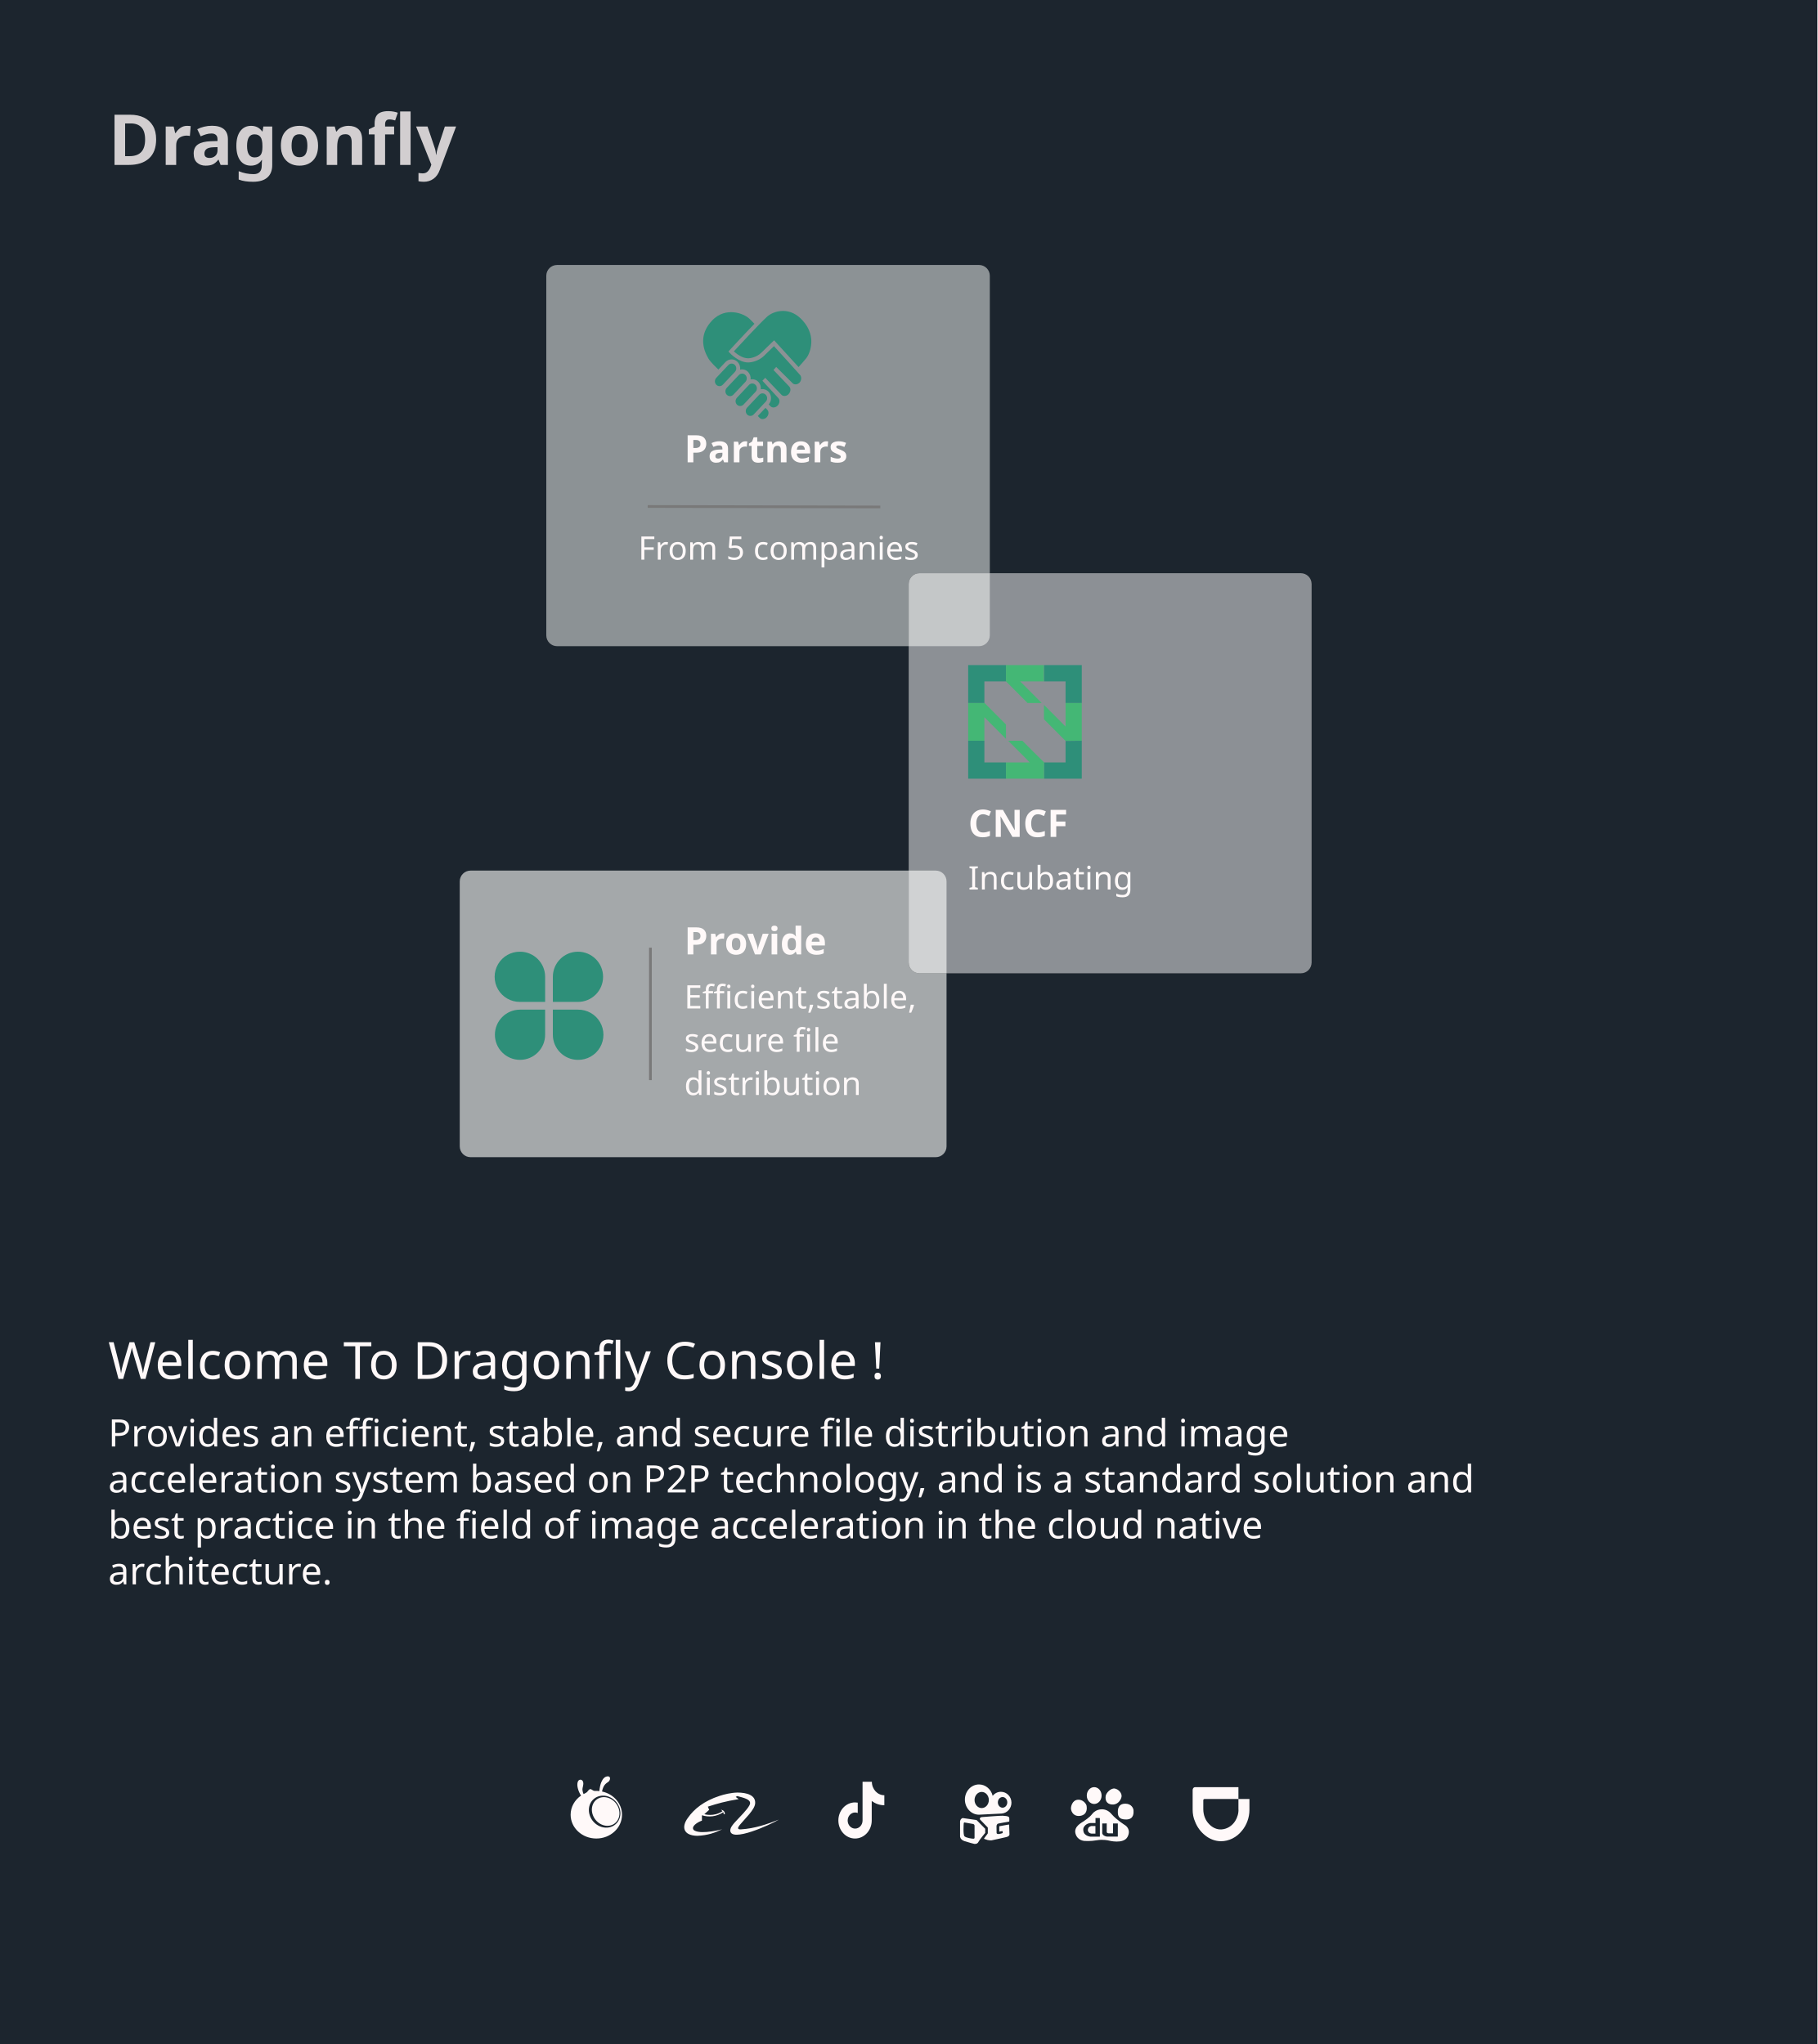
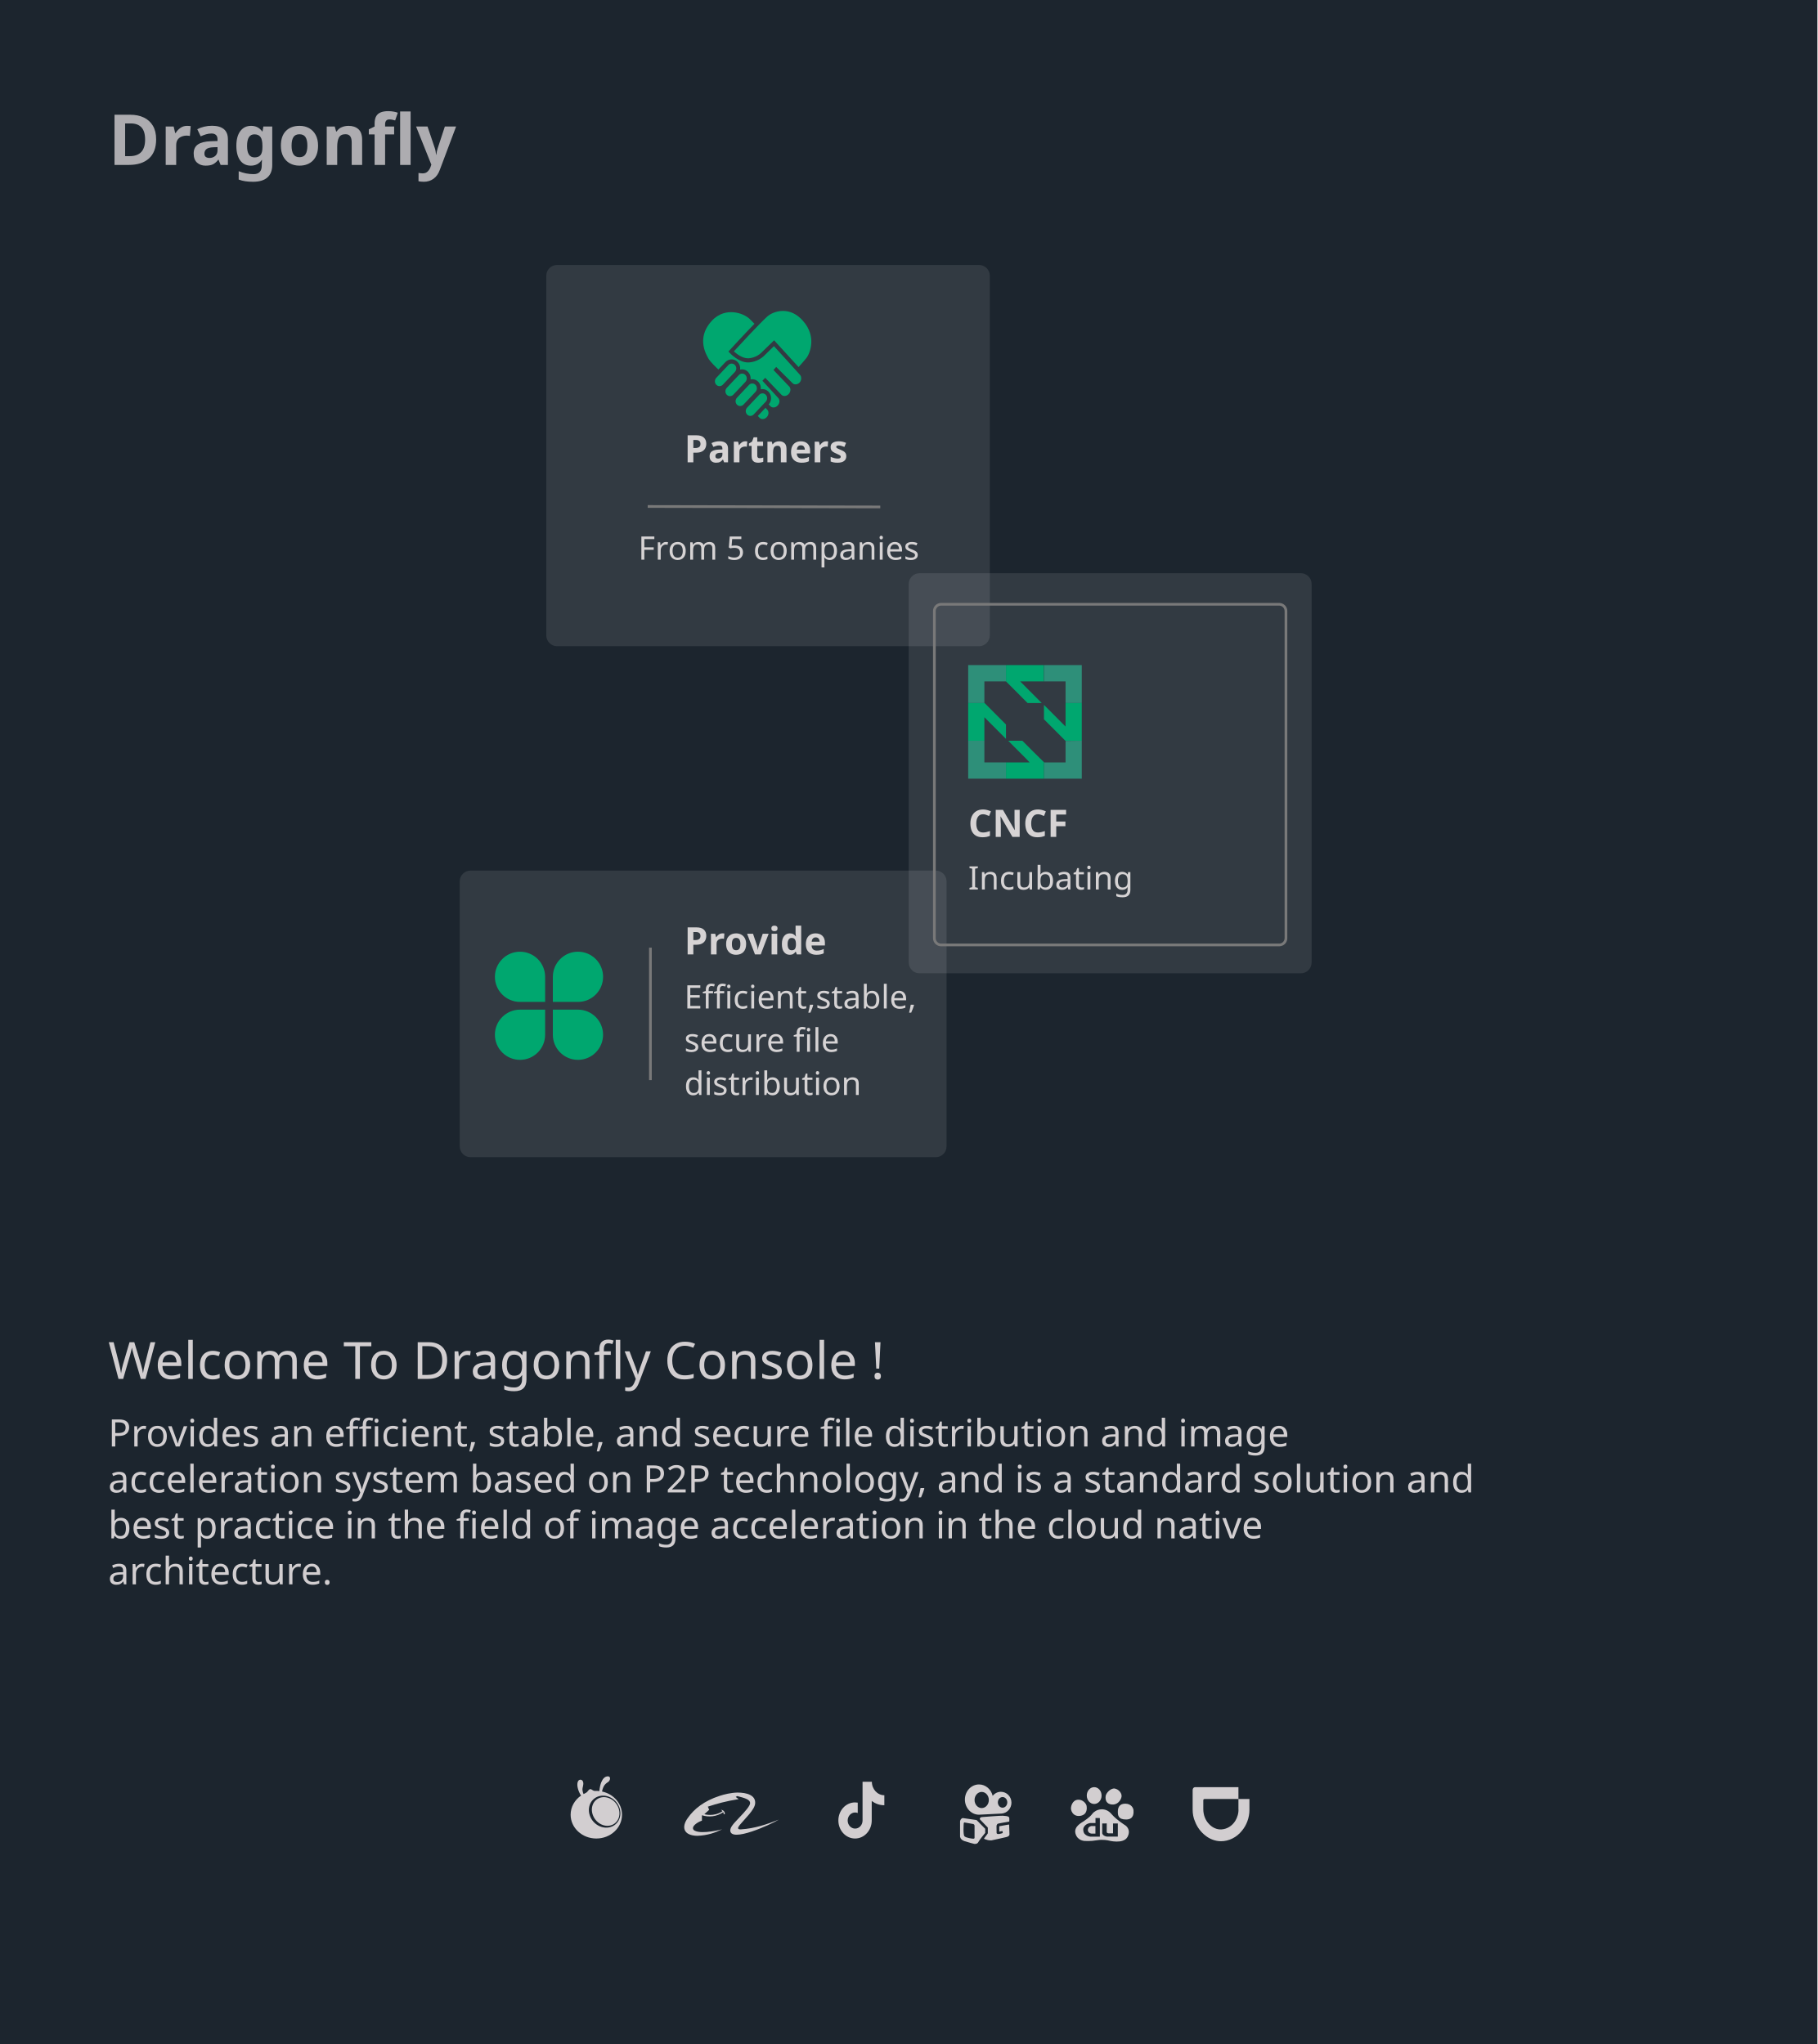
<svg xmlns="http://www.w3.org/2000/svg" xmlns:xlink="http://www.w3.org/1999/xlink" width="672px" height="756px" viewBox="0 0 672 756" version="1.1">
  <defs>
-     <rect id="path-npb9p13qta-1" x="0" y="0" width="131" height="127" rx="3" />
+     <rect id="path-kxnp6eis6--1" x="0" y="0" width="131" height="127" rx="3" />
  </defs>
-   <g fill="none" fill-rule="evenodd">
-     <path fill="#1C252E" fill-rule="nonzero" d="M0 0h672v756H0z" />
-     <text fill="#FFF9F9" fill-rule="nonzero" font-family="MabryPro-Light, Mabry Pro" font-size="14" font-weight="300">
-       <tspan x="40" y="535">Provides an efficient, stable, and secure file distribution and image</tspan>
-     </text>
-     <text fill="#FFF9F9" fill-rule="nonzero" font-family="MabryPro-Light, Mabry Pro" font-size="14" font-weight="300">
-       <tspan x="40" y="552">acceleration system based on P2P technology, and is a standard solution and</tspan>
-     </text>
-     <text fill="#FFF9F9" fill-rule="nonzero" font-family="MabryPro-Light, Mabry Pro" font-size="14" font-weight="300">
-       <tspan x="40" y="569">best practice in the field of image acceleration in the cloud native</tspan>
-     </text>
-     <text fill="#FFF9F9" fill-rule="nonzero" font-family="MabryPro-Light, Mabry Pro" font-size="14" font-weight="300">
-       <tspan x="40" y="586">architecture.</tspan>
-     </text>
-     <path fill="#FFF9F9" fill-rule="nonzero" d="M363.051 672.075c.1-.006 7.2-.576 7.672-.502.472.075 2.362.019 2.455.743.094.715 0 1.412 0 1.412s-4.195.724-4.289.818-.434.428-.415.928c.02.503.02 2.454.037 2.51.02.056.114.428.833.352.566-.058 1.13-.255 1.346-.335a.126.126 0 0 0 .083-.13l-.04-.504a.133.133 0 0 0-.157-.118l-1.081.213v-2.007l3.504-.623a.124.124 0 0 1 .147.116l.115 3.4s.2.844-1.273 1.142c-1.473.299-5.006 1.171-5.347 1.188-.34.02-.907.02-1.492-.13a12 12 0 0 1-1.184-.396.143.143 0 0 1-.064-.22l1.29-1.722a.36.36 0 0 0 .072-.217v-1.9a.38.38 0 0 0-.108-.262l-2.76-2.853a.34.34 0 0 1-.09-.288c.032-.226.178-.582.746-.615m-1.868 1.167a.3.3 0 0 0-.179-.09l-4.957-.716a.34.34 0 0 0-.206.024c-.216.099-.688.391-.841 1.115v5.728s.07 1.143 1.671 1.672c1.602.529 3.557 1.003 3.557 1.003s1.09.209 1.532-.668c.44-.879 2.537-3.386 2.537-3.386v-1.52zm-1.293 6.828c-.511-.013-2.59-.294-3.245-.878-.594-.529-.297-4.697-.297-4.697s.011-.484.297-.432l3.302.584s.41.237.41.572v4.501c0 .002.044.365-.467.35M374 666.747c0-2.224-1.746-4.029-3.9-4.029a3.85 3.85 0 0 0-3.04 1.504c-.572-2.426-2.619-4.222-5.057-4.222-2.88 0-5.216 2.505-5.216 5.595s2.336 5.595 5.216 5.595q.226 0 .45-.024l7.793-.395.103-.004.11-.007-.003-.002c1.986-.187 3.544-1.912 3.544-4.011m-11.001 1.991c-1.457 0-2.64-1.336-2.64-2.986s1.183-2.987 2.64-2.987 2.64 1.337 2.64 2.987-1.183 2.986-2.64 2.986m7.72-.137c-.962 0-1.742-.881-1.742-1.97 0-1.09.78-1.97 1.741-1.97s1.742.88 1.742 1.97-.78 1.97-1.742 1.97" />
-     <rect width="164" height="141" x="202" y="98" fill="#FDFEFD" fill-rule="nonzero" opacity=".499" rx="4" />
-     <rect width="180" height="106" x="170" y="322" fill="#FFFFFE" fill-rule="nonzero" opacity=".6" rx="4" />
-     <text fill="#FFF9F9" fill-opacity=".8" fill-rule="nonzero" font-family="MabryPro-Bold, Mabry Pro" font-size="26" font-weight="bold">
-       <tspan x="40" y="61">Dragonfly</tspan>
-     </text>
-     <text fill="#FFF9F9" fill-rule="nonzero" font-family="MabryPro-Light, Mabry Pro" font-size="19" font-weight="300">
-       <tspan x="40" y="510">Welcome To Dragonfly Console !</tspan>
-     </text>
-     <g fill-rule="nonzero" opacity=".5">
-       <rect width="149" height="148" fill="#000" rx="4" transform="translate(336 212)" />
-       <rect width="149" height="148" fill="#FBFBFB" rx="4" transform="translate(336 212)" />
+   <g id="页面-1" stroke="none" stroke-width="1" fill="none" fill-rule="evenodd">
+     <g id="dragonfly">
+       <rect id="矩形" fill="#1C252E" fill-rule="nonzero" x="0" y="0" width="672" height="756" />
+       <text id="Provides-an-efficient,-stable,-and-secure-file-distribution-and-image" fill="#FFF9F9" fill-rule="nonzero" opacity="0.8" font-family="MabryPro-Light, Mabry Pro" font-size="14" font-weight="300">
+         <tspan x="40" y="535">Provides an efficient, stable, and secure file distribution and image</tspan>
+       </text>
+       <text id="acceleration-system-based-on-P2P-technology,-and-is-a-standard-solution-and" fill="#FFF9F9" fill-rule="nonzero" opacity="0.8" font-family="MabryPro-Light, Mabry Pro" font-size="14" font-weight="300">
+         <tspan x="40" y="552">acceleration system based on P2P technology, and is a standard solution and
+                 </tspan>
+       </text>
+       <text id="best-practice-in-the-field-of-image-acceleration-in-the-cloud-native" fill="#FFF9F9" fill-rule="nonzero" opacity="0.8" font-family="MabryPro-Light, Mabry Pro" font-size="14" font-weight="300">
+         <tspan x="40" y="569">best practice in the field of image acceleration in the cloud native</tspan>
+       </text>
+       <text id="architecture." fill="#FFF9F9" fill-rule="nonzero" opacity="0.8" font-family="MabryPro-Light, Mabry Pro" font-size="14" font-weight="300">
+         <tspan x="40" y="586">architecture.</tspan>
+       </text>
+       <g id="kuaishou_1" opacity="0.8" transform="translate(355, 660)" fill="#FFF9F9" fill-rule="nonzero">
+         <path d="M8.051,12.075 C8.152,12.069 15.251,11.499 15.723,11.573 C16.195,11.648 18.085,11.592 18.178,12.316 C18.272,13.031 18.178,13.728 18.178,13.728 C18.178,13.728 13.983,14.452 13.889,14.546 C13.796,14.639 13.455,14.974 13.474,15.474 C13.494,15.977 13.494,17.928 13.511,17.984 C13.531,18.04 13.625,18.412 14.344,18.336 C14.91,18.278 15.474,18.081 15.69,18.001 C15.744,17.98 15.779,17.928 15.773,17.87 L15.734,17.367 C15.727,17.29 15.653,17.234 15.576,17.249 L14.495,17.462 L14.495,15.455 L17.999,14.832 C18.074,14.819 18.144,14.873 18.146,14.948 L18.261,18.347 C18.261,18.347 18.46,19.192 16.988,19.49 C15.515,19.789 11.982,20.661 11.641,20.678 C11.3,20.698 10.734,20.698 10.149,20.547 C9.736,20.442 9.227,20.253 8.965,20.152 C8.875,20.118 8.845,20.008 8.901,19.933 L10.19,18.21 C10.239,18.147 10.263,18.07 10.263,17.993 L10.263,16.093 C10.263,15.994 10.223,15.902 10.155,15.831 L7.396,12.978 C7.322,12.9 7.289,12.795 7.304,12.69 C7.337,12.464 7.483,12.108 8.051,12.075 Z M6.183,13.242 C6.135,13.193 6.072,13.163 6.004,13.152 L1.047,12.436 C0.977,12.423 0.905,12.43 0.841,12.46 C0.625,12.559 0.153,12.851 0,13.575 L0,19.303 C0,19.303 0.07,20.446 1.671,20.975 C3.273,21.504 5.228,21.978 5.228,21.978 C5.228,21.978 6.319,22.187 6.76,21.31 C7.199,20.431 9.297,17.924 9.297,17.924 L9.297,16.405 L6.183,13.242 Z M4.89,20.07 C4.379,20.057 2.301,19.776 1.645,19.192 C1.051,18.663 1.348,14.495 1.348,14.495 C1.348,14.495 1.359,14.011 1.645,14.063 L4.947,14.647 C4.947,14.647 5.357,14.884 5.357,15.219 L5.357,19.72 C5.357,19.722 5.401,20.085 4.89,20.07 L4.89,20.07 Z M19,6.747 C19,4.523 17.254,2.718 15.1,2.718 C13.872,2.718 12.775,3.305 12.061,4.222 C11.488,1.796 9.441,0 7.003,0 C4.123,0 1.787,2.505 1.787,5.595 C1.787,8.685 4.123,11.19 7.003,11.19 C7.153,11.19 7.304,11.181 7.453,11.166 L15.246,10.771 C15.281,10.769 15.314,10.769 15.349,10.767 L15.458,10.76 L15.456,10.758 C17.442,10.571 19,8.846 19,6.747 Z M7.999,8.738 C6.542,8.738 5.36,7.402 5.36,5.752 C5.36,4.102 6.542,2.765 7.999,2.765 C9.456,2.765 10.638,4.102 10.638,5.752 C10.638,7.402 9.456,8.738 7.999,8.738 L7.999,8.738 Z M15.718,8.601 C14.757,8.601 13.977,7.72 13.977,6.631 C13.977,5.541 14.757,4.66 15.718,4.66 C16.68,4.66 17.46,5.541 17.46,6.631 C17.46,7.72 16.68,8.601 15.718,8.601 Z" id="形状" />
+       </g>
+       <rect id="矩形" fill="#FDFEFD" fill-rule="nonzero" opacity="0.1" x="202" y="98" width="164" height="141" rx="4" />
+       <rect id="矩形" fill="#FFFFFE" fill-rule="nonzero" opacity="0.1" x="170" y="322" width="180" height="106" rx="4" />
+       <text id="Dragonfly" fill-opacity="0.8" fill="#FFF9F9" fill-rule="nonzero" opacity="0.8" font-family="MabryPro-Bold, Mabry Pro" font-size="26" font-weight="bold">
+         <tspan x="40" y="61">Dragonfly</tspan>
+       </text>
+       <text id="Welcome-To-Dragonfly-Console-!" fill="#FFF9F9" fill-rule="nonzero" opacity="0.8" font-family="MabryPro-Light, Mabry Pro" font-size="19" font-weight="300">
+         <tspan x="40" y="510">Welcome To Dragonfly Console !</tspan>
+       </text>
+       <g id="矩形" opacity="0.1" transform="translate(336, 212)" fill-rule="nonzero">
+         <g id="path-1-link" fill="#000000">
+           <rect id="path-1" x="0" y="0" width="149" height="148" rx="4" />
+         </g>
+         <g id="path-1-link" fill="#FBFBFB">
+           <rect id="path-1" x="0" y="0" width="149" height="148" rx="4" />
+         </g>
+       </g>
+       <text id="Partners" fill="#FFF9F9" fill-rule="nonzero" opacity="0.8" font-family="MabryPro-Bold, Mabry Pro" font-size="14" font-weight="bold">
+         <tspan x="253" y="171">Partners</tspan>
+       </text>
+       <g id="路径" transform="translate(358, 246)" fill-rule="nonzero">
+         <polygon fill="#2E8F79" points="5.99 27.977 0 27.977 0 42 13.977 42 13.977 35.99 5.99 35.99">
+                 </polygon>
+         <polygon fill="#2E8F79" points="36.01 35.99 28.023 35.99 28.023 42 42 42 42 27.977 36.01 28.046">
+                 </polygon>
+         <polygon fill="#2E8F79" points="0 14.023 6.059 14.023 5.99 13.954 5.99 6.01 13.977 6.01 13.977 0 0 0">
+                 </polygon>
+         <path d="M28.023,0 L28.023,6.01 L36.01,6.01 L36.01,14.023 L42,14.023 L42,0 C41.931,0 28.023,0 28.023,0 Z" fill="#2E8F79" />
+         <polygon fill="#00A76F" points="27.197 14.023 19.21 6.01 27.954 6.01 27.954 0 13.977 0 13.977 6.01 21.964 14.023">
+                 </polygon>
+         <polygon fill="#00A76F" points="20.036 27.977 14.803 27.977 21.413 34.609 22.721 35.99 13.977 35.99 13.977 42 28.023 42 28.023 35.921 24.03 31.984">
+                 </polygon>
+         <polygon fill="#00A76F" points="36.01 14.023 36.01 22.727 34.633 21.345 28.023 14.714 28.023 20.033 31.948 23.97 35.941 27.977 42 27.977 42 14.023">
+                 </polygon>
+         <polygon fill="#00A76F" points="13.977 21.967 6.059 14.023 0 14.023 0 27.977 5.99 27.977 5.99 19.273 13.977 27.286">
+                 </polygon>
+       </g>
+       <text id="Provide" fill="#FFF9F9" fill-rule="nonzero" opacity="0.8" font-family="MabryPro-Bold, Mabry Pro" font-size="14" font-weight="bold">
+         <tspan x="253" y="353">Provide</tspan>
+       </text>
+       <text id="CNCF" fill="#FFF9F9" fill-rule="nonzero" opacity="0.8" font-family="MabryPro-Bold, Mabry Pro" font-size="14" font-weight="bold">
+         <tspan x="358" y="309.531">CNCF</tspan>
+       </text>
+       <text id="Incubating" fill="#FFF9F9" fill-rule="nonzero" opacity="0.8" font-family="MabryPro-Light, Mabry Pro" font-size="12" font-weight="300">
+         <tspan x="358" y="329">Incubating</tspan>
+       </text>
+       <text id="From-5-companies" fill="#FFF9F9" fill-rule="nonzero" opacity="0.8" font-family="MabryPro-Light, Mabry Pro" font-size="12" font-weight="300">
+         <tspan x="236" y="207">From 5 companies</tspan>
+       </text>
+       <text id="Efficient,stable," fill="#FFF9F9" fill-rule="nonzero" opacity="0.8" font-family="MabryPro-Light, Mabry Pro" font-size="12" font-weight="300">
+         <tspan x="253" y="373">Efficient,stable,</tspan>
+       </text>
+       <text id="secure-file" fill="#FFF9F9" fill-rule="nonzero" opacity="0.8" font-family="MabryPro-Light, Mabry Pro" font-size="12" font-weight="300">
+         <tspan x="253" y="389">secure file</tspan>
+       </text>
+       <text id="distribution" fill="#FFF9F9" fill-rule="nonzero" opacity="0.8" font-family="MabryPro-Light, Mabry Pro" font-size="12" font-weight="300">
+         <tspan x="253" y="405">distribution</tspan>
+       </text>
+       <g id="path-3-Clipped" transform="translate(345, 223)">
+         <mask id="mask-kxnp6eis6--2" fill="white">
+           <use xlink:href="#path-kxnp6eis6--1" />
+         </mask>
+         <g id="path-npb9p13qta-1" />
+         <path d="M3,0 L128,0 C129.657,0 131,1.343 131,3 L131,124 C131,125.657 129.657,127 128,127 L3,127 C1.343,127 0,125.657 0,124 L0,3 C0,1.343 1.343,0 3,0 Z" id="path-3" stroke="#797979" stroke-width="2" mask="url(#mask-kxnp6eis6--2)" />
+       </g>
+       <line x1="239.5" y1="187.329" x2="325.5" y2="187.5" id="路径-6" stroke="#797979" />
+       <g id="ANT-black" opacity="0.8" transform="translate(211, 657)" fill="#FFF9F9" fill-rule="nonzero">
+         <path d="M13.786,0 C14.966,0 14.681,1.571 13.867,2.089 C13.053,2.607 12.489,3.11 12.1,3.997 C11.871,4.517 11.706,5.06 11.608,5.615 C15.84,6.503 19,10.009 19,14.199 C19,19.059 14.747,23 9.5,23 C4.253,23 0,19.059 0,14.199 C0,11.299 1.514,8.726 3.849,7.123 C3.279,6.239 2.878,5.314 2.645,4.347 C2.275,2.81 2.55,1.496 3.37,1.277 C4.189,1.057 4.838,1.85 4.674,3.048 C4.509,4.247 4.245,4.468 4.426,5.402 C4.516,5.87 4.636,6.255 4.785,6.556 C4.905,6.493 5.026,6.431 5.149,6.373 C5.418,6.244 5.87,6.021 6.131,5.739 C6.5,5.34 6.749,4.843 7.174,4.746 C7.629,4.643 7.967,5.099 8.476,5.305 C8.64,5.371 8.927,5.412 9.084,5.406 C9.594,5.385 10.104,5.403 10.611,5.457 C10.764,4.066 11.005,2.977 11.333,2.191 C11.852,0.947 12.605,0 13.786,0 Z M17.766,10.92 C16.301,7.872 12.791,6.36 9.924,7.543 C7.058,8.725 5.921,12.154 7.386,15.202 C8.85,18.249 12.361,19.761 15.228,18.578 C18.094,17.396 19.231,13.967 17.766,10.92 Z M10.567,8.033 C13.058,7.005 16.145,8.396 17.463,11.139 C18.782,13.882 17.831,16.938 15.34,17.965 C12.85,18.992 9.762,17.602 8.445,14.859 C7.126,12.116 8.077,9.06 10.567,8.033 Z" id="形状" />
+       </g>
+       <g id="alibabaalibaba" opacity="0.8" transform="translate(253, 663)" fill="#FFF9F9" fill-rule="nonzero">
+         <path d="M20.994,13.609 C19.565,13.701 19.704,12.997 20.552,11.975 C22.489,9.599 26.073,6.37 26.234,4.011 C26.457,0.948 23.111,0 19.665,0 C17.268,0.057 14.787,0.668 13.096,1.224 C7.273,3.116 3.623,6.087 1.307,9.429 C-1.09,12.732 -0.345,15.908 4.833,16 C8.744,15.851 11.383,14.851 14.041,13.588 C14.061,13.588 6.647,15.537 3.904,14.108 C3.6,13.959 3.301,13.754 3.22,13.181 C3.22,12.011 5.318,10.787 6.547,10.398 L6.547,8.393 C9.024,9.192 11.948,8.969 14.449,7.261 C14.529,7.466 14.61,7.724 14.591,8.004 L15.013,8.004 C15.113,7.204 14.529,6.426 13.561,6.37 C13.842,6.575 14.045,6.741 14.145,6.889 L14.107,6.925 L14.087,6.943 C10.864,9.022 7.738,8.057 7.438,8 L9.232,6.384 L8.729,5.213 C12.297,4.064 15.24,3.225 20.134,2.43 L19.039,1.616 L19.604,1.302 C22.504,2.044 24.459,2.599 24.359,4.011 C24.321,4.251 24.217,4.531 24.056,4.828 C23.192,6.405 20.652,8.948 19.623,10.044 C18.958,10.769 18.294,11.438 17.829,12.106 C17.307,12.792 17.041,13.425 17.022,13.998 C17.122,18.66 32.057,11.809 35,10.005 C30.709,11.696 26.053,13.312 20.994,13.609 Z M24.259,2.897 C24.367,3.08 24.417,3.307 24.417,3.572 C24.413,3.332 24.363,3.102 24.259,2.897 Z" id="形状" />
+       </g>
+       <g id="baidu" opacity="0.8" transform="translate(396, 661)" fill="#FFF9F9" fill-rule="nonzero">
+         <path d="M3.505,10.607 C6.248,10.138 5.874,7.521 5.79,6.949 C5.655,6.066 4.357,4.525 2.594,4.647 C0.375,4.806 0.05,7.366 0.05,7.366 C-0.248,8.549 0.769,11.077 3.505,10.607 Z M6.416,15.156 C6.335,15.341 6.157,15.811 6.31,16.22 C6.615,17.138 7.615,17.179 7.615,17.179 L9.051,17.179 L9.051,14.378 L7.514,14.378 C6.825,14.543 6.49,14.974 6.416,15.156 L6.416,15.156 Z M8.593,6.222 C10.11,6.222 11.331,4.83 11.331,3.11 C11.331,1.392 10.11,0 8.593,0 C7.081,0 5.854,1.392 5.854,3.11 C5.854,4.83 7.081,6.222 8.593,6.222 L8.593,6.222 Z M15.116,6.426 C17.14,6.637 18.443,4.911 18.699,3.603 C18.963,2.3 17.658,0.782 16.224,0.523 C14.789,0.259 12.996,2.096 12.833,3.293 C12.639,4.757 13.094,6.218 15.116,6.426 L15.116,6.426 Z M20.076,14.109 C20.076,14.109 16.943,12.174 15.116,10.085 C12.639,7.002 9.117,8.256 7.94,9.823 C6.768,11.39 4.941,12.383 4.682,12.644 C4.419,12.904 0.9,14.419 1.68,17.189 C2.461,19.957 5.207,19.906 5.207,19.906 C5.207,19.906 7.229,20.065 9.575,19.646 C11.922,19.229 13.942,19.75 13.942,19.75 C13.942,19.75 19.423,21.215 20.923,18.394 C22.42,15.571 20.076,14.109 20.076,14.109 Z M10.696,18.308 L7.132,18.308 C5.593,18.062 4.98,17.224 4.901,17.081 C4.825,16.935 4.389,16.261 4.621,15.115 C5.286,13.397 7.182,13.273 7.182,13.273 L9.078,13.273 L9.078,11.411 L10.693,11.431 L10.696,18.308 L10.696,18.308 Z M17.335,18.288 L13.232,18.288 C11.641,17.962 11.568,17.059 11.568,17.059 L11.568,13.438 L13.232,13.417 L13.232,16.67 C13.333,17.016 13.875,17.081 13.875,17.081 L15.564,17.081 L15.564,13.438 L17.335,13.438 L17.335,18.288 L17.335,18.288 Z M23.139,8.62 C23.139,7.995 22.489,6.112 20.076,6.112 C17.658,6.112 17.335,7.889 17.335,9.145 C17.335,10.344 17.463,12.019 20.465,11.964 C23.469,11.913 23.139,9.249 23.139,8.62 Z" id="形状" />
+       </g>
+       <g id="didi" opacity="0.8" transform="translate(441, 661)" fill="#FFF9F9" fill-rule="nonzero">
+         <path d="M0,1.094 C0,0.469 0.394,0 0.919,0 L16.931,0 L16.931,4.375 L4.463,4.375 C4.2,4.375 3.938,4.531 3.938,4.844 L3.938,8.125 C3.938,10.312 4.725,12.344 6.169,13.75 C7.35,15 9.056,15.781 10.762,15.625 C12.731,15.469 14.569,14.375 15.75,12.5 C16.538,11.25 17.062,9.531 16.931,7.969 L16.931,4.375 L21,4.375 L21,8.438 C21,11.25 19.95,14.062 18.244,16.094 C16.275,18.594 13.387,20 10.5,20 C8.4,20 6.3,19.219 4.594,17.812 C3.019,16.562 1.706,14.844 0.919,12.812 C0.263,11.406 0,9.844 0,8.281 L0,1.094 Z" id="路径" />
+       </g>
+       <g id="douyin_1" opacity="0.8" transform="translate(310, 659)" fill="#FFF9F9" fill-rule="nonzero">
+         <path d="M16.976,8.693 C15.303,8.693 13.675,8.133 12.336,7.098 L12.336,14.323 C12.336,18.012 9.575,21 6.168,21 C2.761,21 0,18.012 0,14.323 C0,10.633 2.761,7.645 6.168,7.645 C6.509,7.645 6.839,7.676 7.162,7.733 L7.162,11.56 C6.853,11.435 6.525,11.372 6.194,11.372 C4.674,11.372 3.441,12.705 3.441,14.351 C3.441,15.996 4.674,17.331 6.194,17.331 C7.712,17.331 8.945,15.996 8.945,14.351 L8.945,0 L12.386,0 C12.386,2.758 14.452,4.994 17,4.994 L17,8.691 L16.976,8.693" id="路径" />
+       </g>
+       <line x1="240.5" y1="399.5" x2="240.5" y2="350.5" id="路径-7" stroke="#797979" />
+       <g id="提供服务-(1)" transform="translate(183, 352)" fill="#00A76F" fill-rule="nonzero">
+         <path d="M9.283,0.002 C4.156,0.002 0,4.158 0,9.285 C0,14.411 4.156,18.567 9.283,18.567 L18.572,18.567 L18.572,9.285 C18.571,6.823 17.593,4.461 15.851,2.721 C14.109,0.98 11.748,0.002 9.285,0.002 L9.283,0.002 L9.283,0.002 Z M40,9.285 C40,4.157 35.843,0 30.714,0 C25.586,0 21.428,4.157 21.428,9.285 L21.428,18.567 L30.717,18.567 C35.844,18.567 40,14.411 40,9.285 Z M0,30.714 C0,35.841 4.157,39.998 9.284,39.998 C14.412,39.998 18.568,35.841 18.568,30.714 L18.568,21.432 L9.283,21.432 C4.157,21.432 0.001,25.587 0,30.713 L0,30.714 Z M30.712,21.432 L21.425,21.432 L21.425,30.714 C21.424,35.842 25.58,39.999 30.708,40 C35.836,40.001 39.994,35.845 39.995,30.718 C39.996,25.59 35.84,21.433 30.712,21.432 L30.712,21.432 Z" id="形状" />
+       </g>
+       <g id="形状" transform="translate(260, 115)" fill="#00A76F" fill-rule="nonzero">
+         <path d="M39.983,11.914 C39.843,14.435 38.923,16.474 38.142,17.461 C37.582,18.175 36.101,19.877 35.281,20.76 L26.237,10.863 L21.636,15.339 L21.616,15.36 C19.615,17.377 16.974,17.503 16.954,17.503 L16.914,17.503 C16.814,17.503 16.694,17.524 16.593,17.524 C14.433,17.524 12.312,15.822 11.351,14.961 C13.372,12.754 20.815,4.707 23.676,2.101 C24.737,1.135 26.918,0 29.519,0 C32.24,0 34.701,1.198 36.822,3.572 C39.643,6.682 40.103,9.834 39.983,11.914 Z M9.351,15.003 L9.831,15.528 C9.971,15.675 13.112,19.058 16.634,19.058 C16.774,19.058 16.914,19.058 17.054,19.037 C17.334,19.016 20.315,18.827 22.656,16.474 L26.177,13.028 L31.179,18.512 L35.781,23.618 L35.801,23.639 C36.442,24.311 36.402,25.656 35.701,26.454 C34.901,27.295 33.7,27.4 33.04,26.706 L27.018,20.718 L26.437,21.369 L25.997,21.832 L31.84,27.967 C32.5,28.661 32.4,29.921 31.6,30.762 C31.199,31.182 30.699,31.434 30.179,31.455 C29.699,31.497 29.259,31.329 28.939,30.993 L22.956,24.731 L21.916,25.824 L27.778,32.212 C28.078,32.548 28.238,32.989 28.218,33.514 C28.178,34.061 27.938,34.586 27.538,35.006 C27.138,35.426 26.638,35.679 26.117,35.7 C25.637,35.742 25.197,35.574 24.877,35.237 L24.237,34.565 C25.197,33.514 25.377,31.938 24.717,30.657 C24.057,29.375 22.676,28.703 21.315,28.976 C21.415,28.03 21.135,27.085 20.535,26.37 C19.935,25.656 19.075,25.257 18.154,25.257 C17.954,25.257 17.754,25.278 17.554,25.32 C17.654,24.311 17.314,23.302 16.634,22.588 C15.853,21.769 14.733,21.432 13.672,21.706 C13.812,20.676 13.472,19.625 12.752,18.89 C12.152,18.26 11.351,17.923 10.511,17.923 C9.671,17.923 8.85,18.281 8.25,18.911 L5.409,21.916 L5.629,21.663 C4.829,20.928 2.608,18.785 1.928,17.566 C1.888,17.503 1.868,17.44 1.828,17.377 C-1.014,12.439 -0.533,7.69 3.208,3.656 C5.889,0.756 8.95,0.336 11.051,0.483 C13.832,0.672 16.073,1.912 17.154,2.921 C17.514,3.257 18.114,3.866 18.974,4.749 C15.013,8.825 10.111,14.162 9.831,14.477 L9.351,15.003 Z M9.331,20.004 C9.651,19.667 10.091,19.478 10.551,19.478 C11.011,19.478 11.431,19.667 11.752,20.004 C12.072,20.34 12.252,20.802 12.252,21.264 C12.252,21.748 12.072,22.189 11.752,22.546 L7.27,27.295 C6.95,27.631 6.509,27.82 6.049,27.82 C5.589,27.82 5.169,27.631 4.849,27.295 C4.529,26.959 4.349,26.496 4.349,26.034 C4.349,25.551 4.529,25.109 4.849,24.752 L9.331,20.004 Z M13.212,23.702 C13.532,23.365 13.972,23.176 14.433,23.176 C14.893,23.176 15.313,23.365 15.633,23.702 C15.953,24.038 16.133,24.5 16.133,24.962 C16.133,25.446 15.953,25.887 15.633,26.244 L11.151,30.993 C10.831,31.329 10.391,31.518 9.931,31.518 C9.471,31.518 9.05,31.329 8.73,30.993 C8.41,30.657 8.23,30.194 8.23,29.732 C8.23,29.249 8.41,28.808 8.73,28.45 L13.212,23.702 Z M16.954,27.358 C17.274,27.022 17.714,26.832 18.174,26.832 C18.874,26.832 19.495,27.274 19.755,27.946 C20.015,28.619 19.875,29.396 19.395,29.9 L14.913,34.649 C14.593,34.985 14.153,35.174 13.692,35.174 C13.232,35.174 12.812,34.985 12.492,34.649 C12.172,34.313 11.992,33.851 11.992,33.388 C11.992,32.905 12.172,32.464 12.492,32.107 L16.954,27.358 L16.954,27.358 Z M20.735,31.014 C21.055,30.678 21.495,30.489 21.956,30.489 C22.416,30.489 22.836,30.678 23.156,31.014 C23.836,31.707 23.836,32.863 23.156,33.556 L18.674,38.305 C18.354,38.641 17.914,38.83 17.454,38.83 C16.994,38.83 16.573,38.641 16.253,38.305 C15.933,37.969 15.753,37.507 15.753,37.044 C15.753,36.561 15.933,36.12 16.253,35.763 L20.735,31.014 Z M23.716,36.54 C24.377,37.233 24.297,38.473 23.496,39.314 C22.716,40.133 21.536,40.238 20.855,39.524 L20.215,38.851 L23.056,35.847 L23.716,36.54 L23.716,36.54 Z">
+                 </path>
+       </g>
    </g>
-     <text fill="#FFF9F9" fill-rule="nonzero" font-family="MabryPro-Bold, Mabry Pro" font-size="14" font-weight="bold">
-       <tspan x="253" y="171">Partners</tspan>
-     </text>
-     <g fill-rule="nonzero">
-       <path fill="#2E8F79" d="M363.99 273.977H358V288h13.977v-6.01h-7.987zM394.01 281.99h-7.987V288H400v-14.023l-5.99.07zM358 260.023h6.059l-.069-.07v-7.943h7.987V246H358zM386.023 246v6.01h7.987v8.013H400V246z" />
-       <path fill="#44B775" d="m385.197 260.023-7.987-8.013h8.744V246h-13.977v6.01l7.987 8.013zM378.036 273.977h-5.233l6.61 6.632 1.308 1.381h-8.744V288h14.046v-6.079l-3.993-3.937zM394.01 260.023v8.704l-1.377-1.382-6.61-6.631v5.319l3.925 3.937 3.993 4.007H400v-13.954zM371.977 267.967l-7.918-7.944H358v13.954h5.99v-8.704l7.987 8.013z" />
-     </g>
-     <text fill="#FFF9F9" fill-rule="nonzero" font-family="MabryPro-Bold, Mabry Pro" font-size="14" font-weight="bold">
-       <tspan x="253" y="353">Provide</tspan>
-     </text>
-     <text fill="#FFF9F9" fill-rule="nonzero" font-family="MabryPro-Bold, Mabry Pro" font-size="14" font-weight="bold">
-       <tspan x="358" y="309.531">CNCF</tspan>
-     </text>
-     <text fill="#FFF9F9" fill-rule="nonzero" font-family="MabryPro-Light, Mabry Pro" font-size="12" font-weight="300">
-       <tspan x="358" y="329">Incubating</tspan>
-     </text>
-     <text fill="#FFF9F9" fill-rule="nonzero" font-family="MabryPro-Light, Mabry Pro" font-size="12" font-weight="300">
-       <tspan x="236" y="207">From 5 companies</tspan>
-     </text>
-     <text fill="#FFF9F9" fill-rule="nonzero" font-family="MabryPro-Light, Mabry Pro" font-size="12" font-weight="300">
-       <tspan x="253" y="373">Efficient,stable,</tspan>
-     </text>
-     <text fill="#FFF9F9" fill-rule="nonzero" font-family="MabryPro-Light, Mabry Pro" font-size="12" font-weight="300">
-       <tspan x="253" y="389">secure file</tspan>
-     </text>
-     <text fill="#FFF9F9" fill-rule="nonzero" font-family="MabryPro-Light, Mabry Pro" font-size="12" font-weight="300">
-       <tspan x="253" y="405">distribution</tspan>
-     </text>
-     <g transform="translate(345 223)">
-       <mask id="b" fill="#fff">
-         <use xlink:href="#a" />
-       </mask>
-       <path stroke="#797979" stroke-width="2" d="M3 0h125a3 3 0 0 1 3 3v121a3 3 0 0 1-3 3H3a3 3 0 0 1-3-3V3a3 3 0 0 1 3-3Z" mask="url(#b)" />
-     </g>
-     <path stroke="#797979" d="m239.5 187.329 86 .171" />
-     <path fill="#FFF9F9" fill-rule="nonzero" d="M224.786 657c1.18 0 .895 1.571.08 2.09-.813.517-1.377 1.02-1.766 1.907a7 7 0 0 0-.492 1.618c4.232.888 7.392 4.394 7.392 8.584 0 4.86-4.253 8.801-9.5 8.801s-9.5-3.94-9.5-8.801c0-2.9 1.514-5.473 3.85-7.076a9 9 0 0 1-1.205-2.776c-.37-1.537-.095-2.85.725-3.07.819-.22 1.468.573 1.304 1.771-.165 1.199-.429 1.42-.248 2.354q.135.702.36 1.154.18-.095.363-.183c.269-.129.721-.352.982-.634.369-.399.618-.896 1.043-.993.455-.103.793.353 1.302.559.164.066.451.107.608.1q.766-.03 1.527.052.23-2.087.722-3.266c.519-1.244 1.272-2.191 2.453-2.191m3.98 10.92c-1.465-3.048-4.975-4.56-7.842-3.377s-4.003 4.61-2.538 7.659c1.464 3.047 4.975 4.559 7.842 3.376 2.866-1.182 4.003-4.61 2.538-7.658m-7.199-2.887c2.49-1.028 5.578.363 6.896 3.106 1.319 2.743.368 5.799-2.123 6.826s-5.578-.363-6.895-3.106c-1.319-2.743-.368-5.799 2.122-6.826M273.994 676.61c-1.429.091-1.29-.613-.442-1.635 1.937-2.376 5.52-5.605 5.682-7.964.223-3.063-3.123-4.011-6.569-4.011-2.397.057-4.878.668-6.569 1.224-5.823 1.892-9.473 4.863-11.789 8.205-2.397 3.303-1.652 6.479 3.526 6.571 3.911-.149 6.55-1.15 9.208-2.412.02 0-7.394 1.949-10.137.52-.304-.149-.603-.354-.684-.927 0-1.17 2.098-2.394 3.327-2.783v-2.005c2.477.799 5.4.576 7.902-1.132.08.205.16.463.142.743h.422c.1-.8-.484-1.578-1.452-1.634.28.205.484.37.584.52l-.038.035-.02.018c-3.223 2.08-6.35 1.114-6.649 1.057l1.794-1.616-.503-1.17c3.568-1.15 6.51-1.989 11.405-2.784l-1.095-.814.565-.314c2.9.742 4.855 1.297 4.755 2.709a2.7 2.7 0 0 1-.303.817c-.864 1.577-3.404 4.12-4.433 5.216-.665.725-1.33 1.394-1.794 2.062-.522.686-.788 1.32-.807 1.892.1 4.662 15.035-2.189 17.978-3.993-4.29 1.69-8.947 3.307-14.006 3.604m3.265-10.713c.108.183.158.41.158.675a1.54 1.54 0 0 0-.158-.675M399.505 671.607c2.743-.47 2.37-3.086 2.285-3.658-.135-.883-1.433-2.424-3.196-2.302-2.219.16-2.544 2.719-2.544 2.719-.298 1.183.72 3.711 3.455 3.241m2.91 4.55c-.08.184-.258.654-.105 1.063.305.918 1.305.96 1.305.96h1.436v-2.802h-1.537c-.69.165-1.024.596-1.098.778m2.178-8.935c1.517 0 2.738-1.392 2.738-3.112 0-1.718-1.221-3.11-2.738-3.11-1.512 0-2.739 1.392-2.739 3.11 0 1.72 1.227 3.112 2.739 3.112m6.523.204c2.024.21 3.327-1.515 3.583-2.823.264-1.303-1.041-2.82-2.475-3.08-1.435-.264-3.228 1.573-3.39 2.77-.195 1.464.26 2.925 2.282 3.133m4.96 7.683s-3.133-1.935-4.96-4.024c-2.477-3.083-5.999-1.829-7.176-.262-1.172 1.567-3 2.56-3.258 2.821-.263.26-3.782 1.775-3.002 4.545.78 2.768 3.527 2.717 3.527 2.717s2.022.159 4.368-.26c2.347-.417 4.367.104 4.367.104s5.481 1.465 6.981-1.356c1.497-2.823-.847-4.285-.847-4.285m-9.38 4.199h-3.564c-1.539-.246-2.152-1.084-2.23-1.227-.077-.146-.513-.82-.281-1.966.665-1.718 2.56-1.842 2.56-1.842h1.897v-1.862l1.615.02zm6.639-.02h-4.103c-1.59-.326-1.664-1.229-1.664-1.229v-3.62l1.664-.022v3.253c.101.346.643.41.643.41h1.69v-3.642h1.77zm5.804-9.668c0-.625-.65-2.508-3.063-2.508-2.418 0-2.741 1.777-2.741 3.033 0 1.199.128 2.874 3.13 2.819 3.004-.051 2.674-2.715 2.674-3.344M441 662.094c0-.625.394-1.094.919-1.094h16.012v4.375h-12.469c-.262 0-.524.156-.524.469v3.281c0 2.188.787 4.219 2.23 5.625 1.182 1.25 2.888 2.031 4.594 1.875 1.97-.156 3.807-1.25 4.988-3.125.788-1.25 1.313-2.969 1.181-4.531v-3.594H462v4.063c0 2.812-1.05 5.625-2.756 7.656-1.969 2.5-4.857 3.906-7.744 3.906-2.1 0-4.2-.781-5.906-2.187a11.9 11.9 0 0 1-3.675-5c-.656-1.407-.919-2.97-.919-4.532zM326.976 667.693a7.58 7.58 0 0 1-4.64-1.595v7.225c0 3.689-2.761 6.677-6.168 6.677S310 677.012 310 673.323c0-3.69 2.761-6.678 6.168-6.678q.51.001.994.088v3.827a2.6 2.6 0 0 0-.968-.188c-1.52 0-2.753 1.333-2.753 2.98 0 1.644 1.233 2.98 2.753 2.98 1.518 0 2.751-1.336 2.751-2.98V659h3.44c0 2.758 2.067 4.994 4.615 4.994v3.697z" />
-     <path stroke="#797979" d="M240.5 399.5v-49" />
-     <path fill="#2E8F79" fill-rule="nonzero" d="M192.283 352.002a9.283 9.283 0 1 0 0 18.565h9.289v-9.282a9.284 9.284 0 0 0-9.287-9.283zM223 361.285a9.285 9.285 0 0 0-9.286-9.285 9.285 9.285 0 0 0-9.286 9.285v9.282h9.289a9.283 9.283 0 0 0 9.283-9.282m-40 21.43a9.284 9.284 0 0 0 9.284 9.283 9.284 9.284 0 0 0 9.284-9.284v-9.282h-9.285a9.283 9.283 0 0 0-9.283 9.28zm30.712-9.283h-9.287v9.282a9.285 9.285 0 0 0 9.283 9.286 9.285 9.285 0 1 0 .004-18.568M299.983 126.914c-.14 2.521-1.06 4.56-1.84 5.547-.561.714-2.042 2.416-2.862 3.299l-9.044-9.897-4.601 4.476-.02.02c-2.001 2.018-4.642 2.144-4.662 2.144h-.04c-.1 0-.22.021-.32.021-2.161 0-4.282-1.702-5.243-2.563 2.021-2.207 9.464-10.254 12.325-12.86 1.06-.966 3.242-2.101 5.843-2.101 2.72 0 5.182 1.198 7.303 3.572 2.82 3.11 3.281 6.262 3.161 8.342m-30.632 3.089.48.525c.14.147 3.281 3.53 6.803 3.53.14 0 .28 0 .42-.021.28-.021 3.261-.21 5.602-2.563l3.521-3.446 5.002 5.484 4.602 5.106.02.02c.64.673.6 2.018-.1 2.816-.8.84-2 .946-2.66.252l-6.023-5.988-.58.651-.44.463 5.842 6.135c.66.694.56 1.954-.24 2.795-.4.42-.9.672-1.421.693a1.5 1.5 0 0 1-1.24-.462l-5.983-6.262-1.04 1.093 5.862 6.388c.3.336.46.777.44 1.302a2.43 2.43 0 0 1-.68 1.492c-.4.42-.9.673-1.42.694a1.5 1.5 0 0 1-1.241-.463l-.64-.672c.96-1.05 1.14-2.627.48-3.908s-2.041-1.954-3.402-1.681c.1-.946-.18-1.891-.78-2.606a3.09 3.09 0 0 0-2.38-1.113q-.3 0-.601.063a3.48 3.48 0 0 0-.92-2.732c-.78-.82-1.901-1.156-2.962-.882.14-1.03-.2-2.08-.92-2.816-.6-.63-1.4-.967-2.241-.967-.84 0-1.66.358-2.26.988l-2.842 3.005.22-.253c-.8-.735-3.021-2.878-3.701-4.097-.04-.063-.06-.126-.1-.189-2.842-4.938-2.361-9.687 1.38-13.72 2.681-2.9 5.742-3.32 7.843-3.174 2.781.19 5.022 1.43 6.103 2.438.36.336.96.945 1.82 1.828-3.961 4.076-8.863 9.413-9.143 9.728zm-.02 5c.32-.336.76-.525 1.22-.525s.88.19 1.2.526.5.798.5 1.26c0 .484-.18.925-.5 1.282l-4.481 4.749c-.32.336-.76.525-1.22.525-.461 0-.881-.19-1.201-.525-.32-.336-.5-.799-.5-1.261 0-.483.18-.925.5-1.282zm3.881 3.699c.32-.337.76-.526 1.22-.526s.881.19 1.201.526.5.798.5 1.26c0 .484-.18.925-.5 1.282l-4.482 4.749c-.32.336-.76.525-1.22.525s-.88-.189-1.2-.525-.5-.799-.5-1.26c0-.484.18-.925.5-1.283zm3.742 3.656c.32-.336.76-.526 1.22-.526.7 0 1.32.442 1.58 1.114s.12 1.45-.36 1.954l-4.481 4.749c-.32.336-.76.525-1.22.525s-.881-.189-1.201-.525-.5-.798-.5-1.26c0-.484.18-.925.5-1.282zm3.781 3.656c.32-.336.76-.525 1.22-.525s.881.189 1.201.525c.68.693.68 1.849 0 2.542l-4.482 4.75c-.32.335-.76.524-1.22.524s-.88-.189-1.2-.525-.5-.798-.5-1.26c0-.484.18-.925.5-1.282zm2.981 5.526c.66.693.58 1.933-.22 2.774-.78.82-1.96.924-2.64.21l-.641-.673 2.841-3.004z" />
  </g>
</svg>
